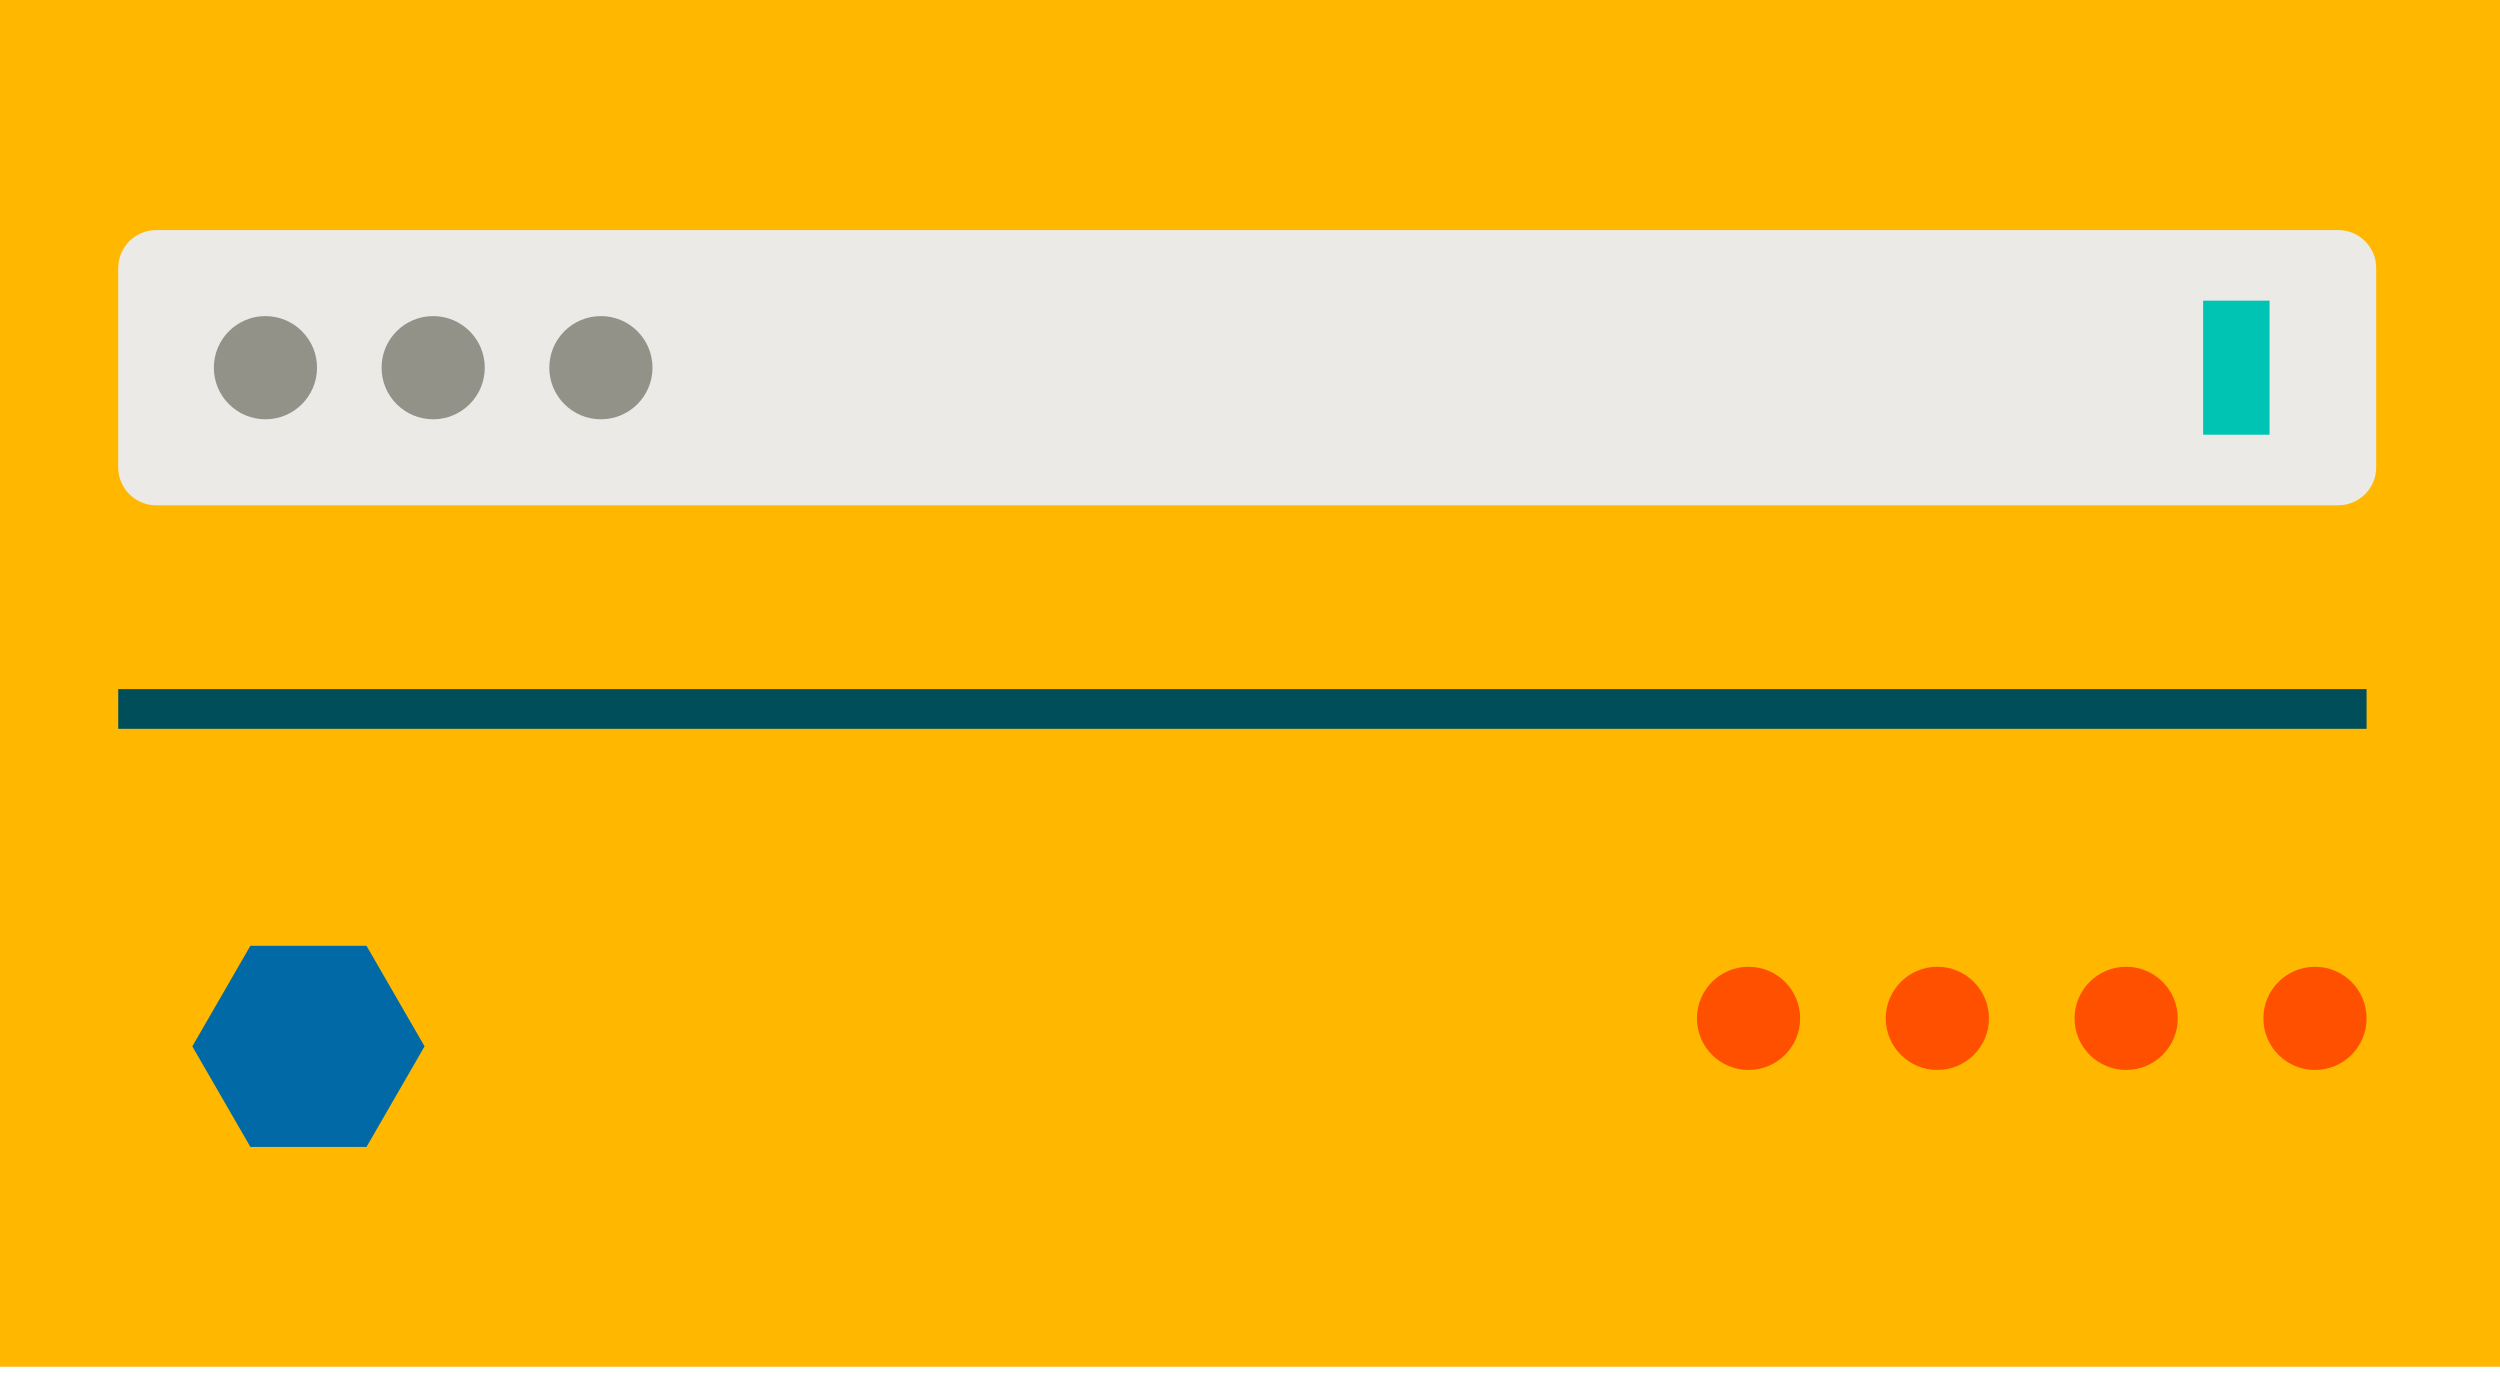
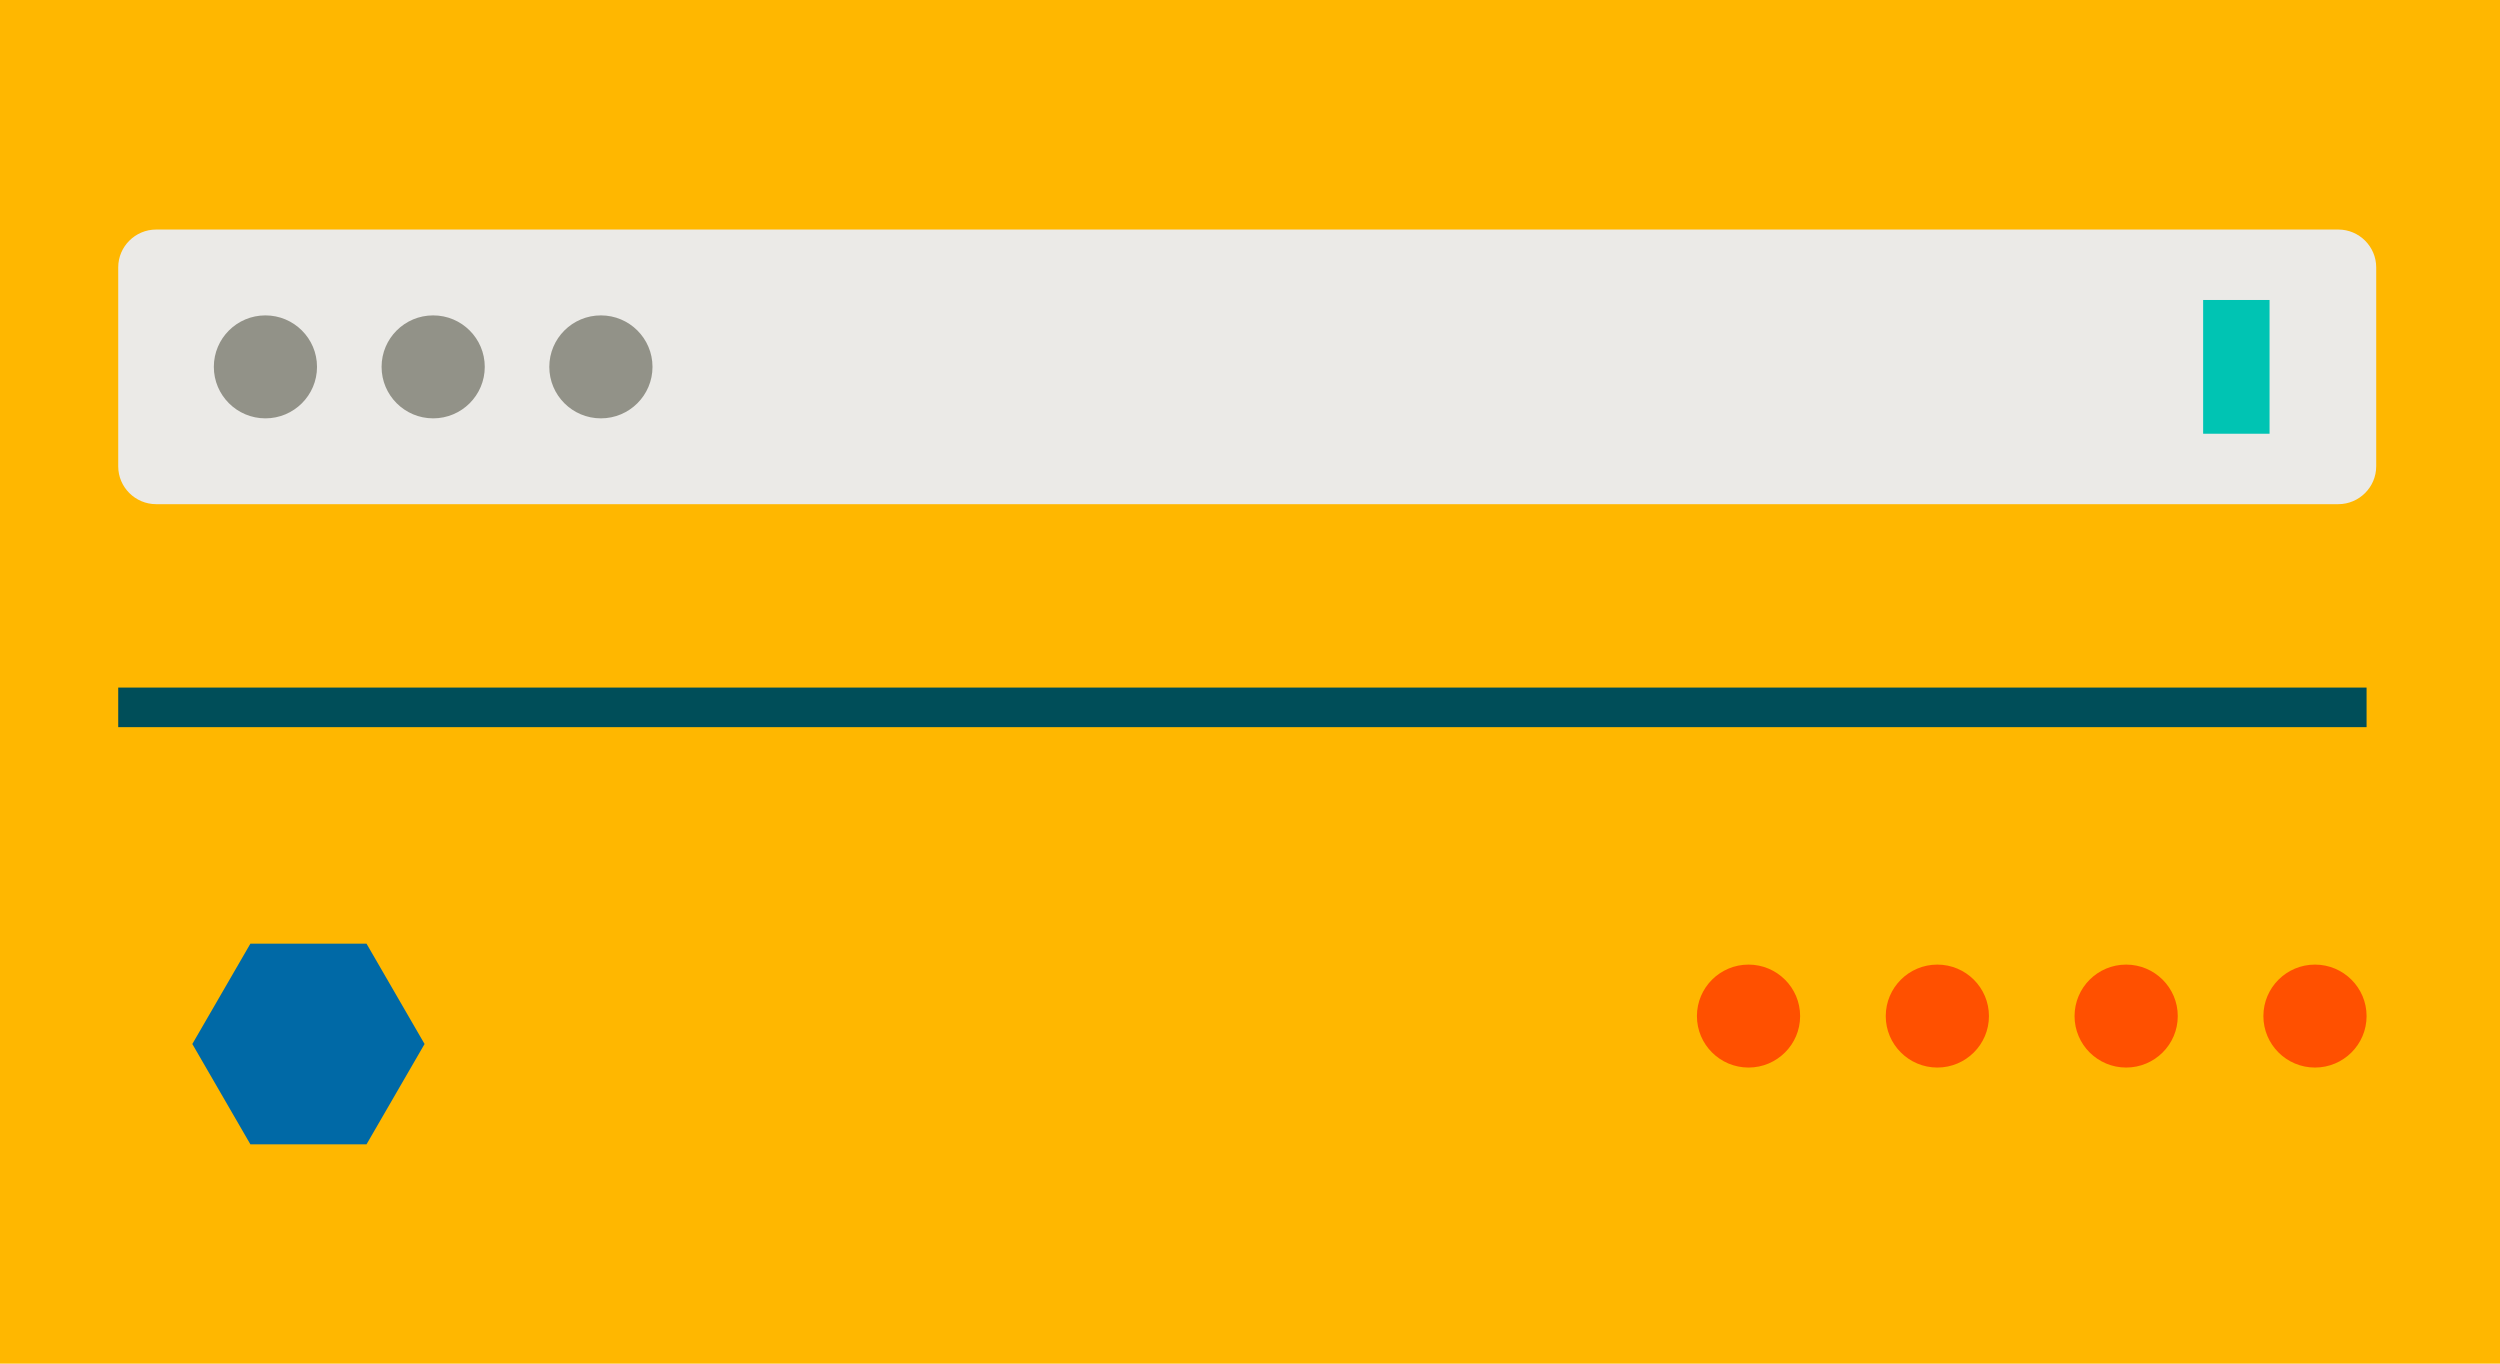
- <svg xmlns="http://www.w3.org/2000/svg" version="1.1" id="Layer_1" x="0px" y="0px" width="330px" height="181.755px" viewBox="0 0 330 181.755" enable-background="new 0 0 330 181.755" xml:space="preserve">
+ <svg xmlns="http://www.w3.org/2000/svg" version="1.1" id="Layer_1" x="0px" y="0px" width="180px" height="98.182px" viewBox="0 0 180 98.182" enable-background="new 0 0 180 98.182" xml:space="preserve">
  <g>
-     <rect fill="#FFB700" width="330" height="180.407" />
-     <path fill="#FF5000" d="M223.995,134.427c0-3.761,3.046-6.814,6.811-6.814c3.761,0,6.811,3.054,6.811,6.814   c0,3.757-3.05,6.807-6.811,6.807C227.041,141.233,223.995,138.184,223.995,134.427z" />
-     <path fill="#FF5000" d="M248.92,134.427c0-3.761,3.047-6.814,6.808-6.814c3.764,0,6.813,3.054,6.813,6.814   c0,3.757-3.05,6.807-6.813,6.807C251.967,141.233,248.92,138.184,248.92,134.427z" />
-     <path fill="#FF5000" d="M273.842,134.427c0-3.761,3.046-6.814,6.811-6.814c3.761,0,6.811,3.054,6.811,6.814   c0,3.757-3.05,6.807-6.811,6.807C276.888,141.233,273.842,138.184,273.842,134.427z" />
-     <path fill="#FF5000" d="M298.767,134.427c0-3.761,3.05-6.814,6.811-6.814s6.811,3.054,6.811,6.814c0,3.757-3.05,6.807-6.811,6.807   S298.767,138.184,298.767,134.427z" />
+     <rect fill="#FFB700" width="180" height="98.182" />
+     <path fill="#FF5000" d="M122.179,73.159c0-2.047,1.661-3.708,3.715-3.708c2.051,0,3.715,1.662,3.715,3.708   c0,2.045-1.665,3.705-3.715,3.705C123.84,76.863,122.179,75.204,122.179,73.159z" />
+     <path fill="#FF5000" d="M135.774,73.159c0-2.047,1.662-3.708,3.714-3.708c2.053,0,3.716,1.662,3.716,3.708   c0,2.045-1.664,3.705-3.716,3.705C137.437,76.863,135.774,75.204,135.774,73.159z" />
+     <path fill="#FF5000" d="M149.368,73.159c0-2.047,1.662-3.708,3.715-3.708c2.052,0,3.716,1.662,3.716,3.708   c0,2.045-1.664,3.705-3.716,3.705C151.03,76.863,149.368,75.204,149.368,73.159z" />
+     <path fill="#FF5000" d="M162.964,73.159c0-2.047,1.663-3.708,3.715-3.708c2.051,0,3.715,1.662,3.715,3.708   c0,2.045-1.664,3.705-3.715,3.705C164.627,76.863,162.964,75.204,162.964,73.159z" />
    <g>
-       <path fill="#EBEAE7" d="M313.658,61.7c0,2.75-2.25,5-5,5H20.606c-2.75,0-5-2.25-5-5V35.367c0-2.75,2.25-5,5-5h288.052    c2.75,0,5,2.25,5,5V61.7z" />
+       <path fill="#EBEAE7" d="M171.086,33.579c0,1.497-1.227,2.721-2.727,2.721H11.24c-1.5,0-2.728-1.224-2.728-2.721V19.248    c0-1.497,1.228-2.721,2.728-2.721h157.12c1.5,0,2.727,1.225,2.727,2.721V33.579z" />
    </g>
-     <rect x="290.815" y="39.687" fill="#00C4B3" width="8.767" height="17.695" />
-     <path fill="#929288" d="M28.227,48.536c0-3.761,3.048-6.811,6.809-6.811c3.762,0,6.812,3.05,6.812,6.811   c0,3.757-3.05,6.811-6.812,6.811C31.275,55.347,28.227,52.293,28.227,48.536z" />
-     <path fill="#929288" d="M50.368,48.536c0-3.761,3.046-6.811,6.809-6.811c3.765,0,6.812,3.05,6.812,6.811   c0,3.757-3.048,6.811-6.812,6.811C53.414,55.347,50.368,52.293,50.368,48.536z" />
-     <path fill="#929288" d="M72.508,48.536c0-3.761,3.046-6.811,6.811-6.811c3.761,0,6.811,3.05,6.811,6.811   c0,3.757-3.05,6.811-6.811,6.811C75.554,55.347,72.508,52.293,72.508,48.536z" />
-     <polygon fill="#0069A6" points="33.051,151.394 25.387,138.119 33.051,124.845 48.379,124.845 56.043,138.119 48.379,151.394  " />
-     <rect x="15.606" y="90.965" fill="#004E59" width="296.782" height="5.237" />
+     <rect x="158.626" y="21.599" fill="#00C4B3" width="4.782" height="9.63" />
+     <path fill="#929288" d="M15.396,26.415c0-2.047,1.663-3.707,3.714-3.707s3.715,1.66,3.715,3.707c0,2.045-1.664,3.707-3.715,3.707   S15.396,28.459,15.396,26.415z" />
+     <path fill="#929288" d="M27.474,26.415c0-2.047,1.661-3.707,3.714-3.707c2.054,0,3.715,1.66,3.715,3.707   c0,2.045-1.662,3.707-3.715,3.707C29.135,30.121,27.474,28.459,27.474,26.415z" />
+     <path fill="#929288" d="M39.55,26.415c0-2.047,1.662-3.707,3.715-3.707c2.052,0,3.715,1.66,3.715,3.707   c0,2.045-1.664,3.707-3.715,3.707C41.211,30.121,39.55,28.459,39.55,26.415z" />
+     <polygon fill="#0069A6" points="18.028,82.392 13.848,75.168 18.028,67.944 26.389,67.944 30.569,75.168 26.389,82.392  " />
+     <rect x="8.512" y="49.505" fill="#004E59" width="161.881" height="2.85" />
  </g>
</svg>
